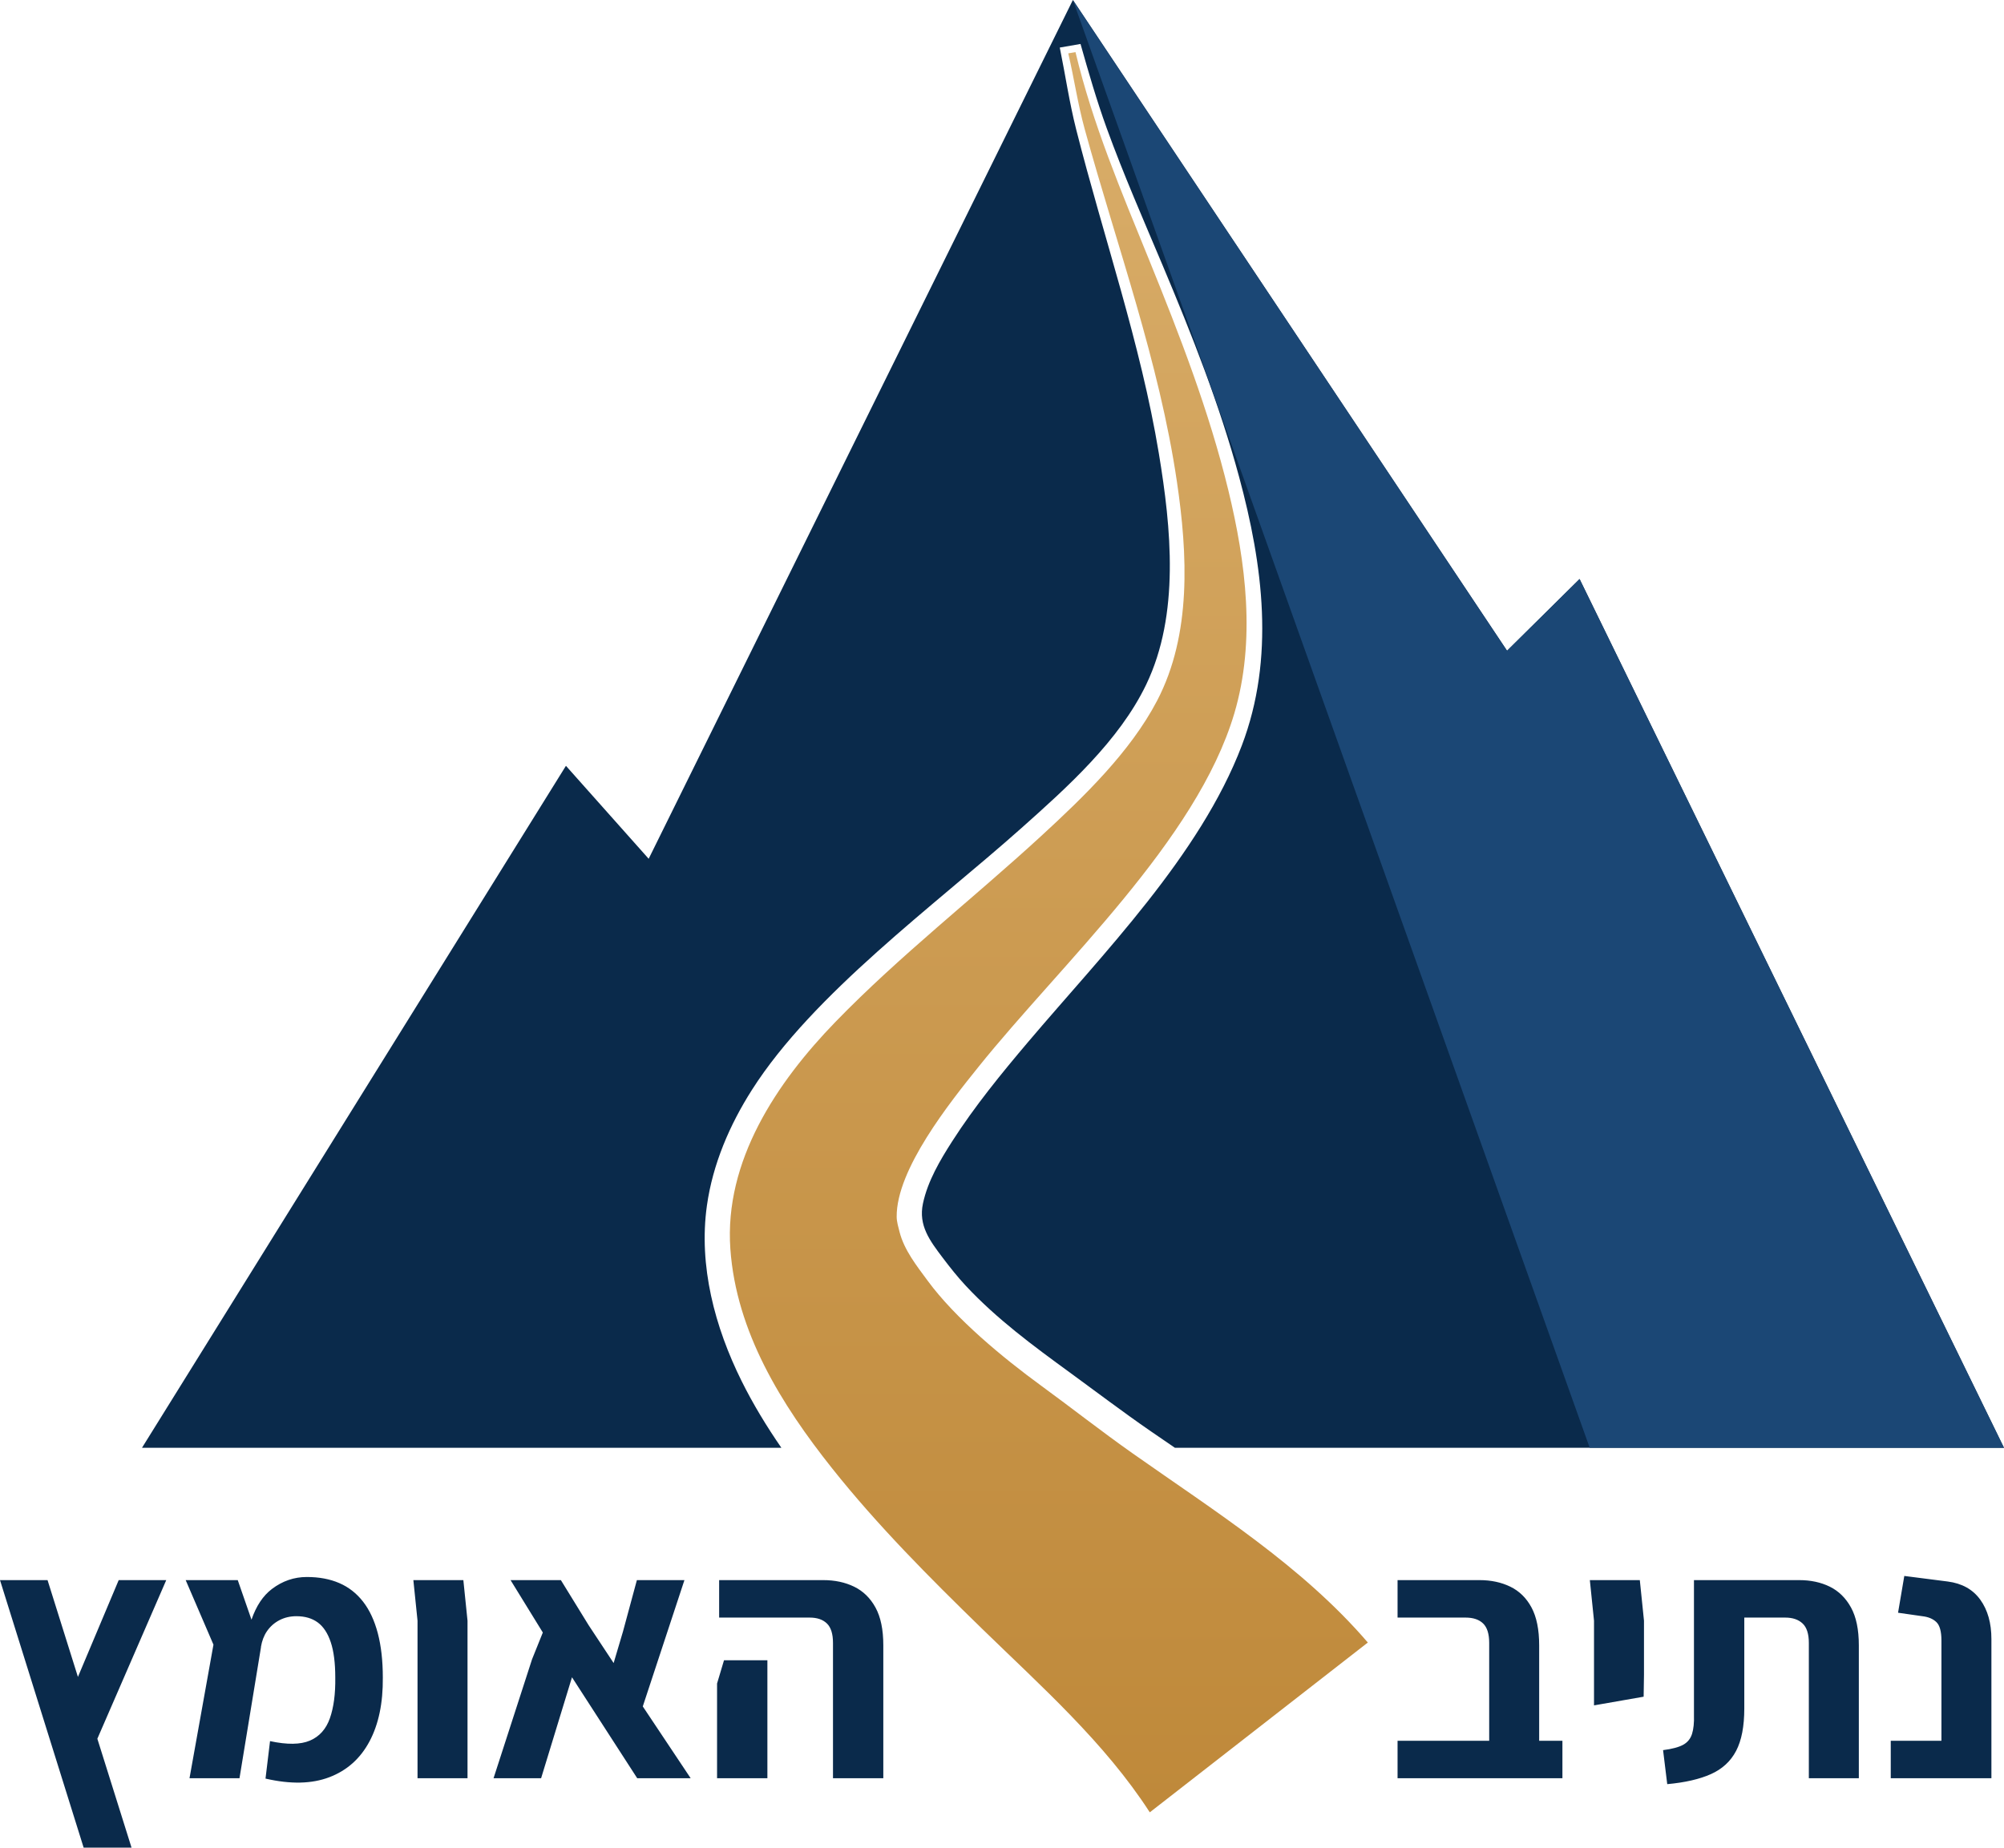
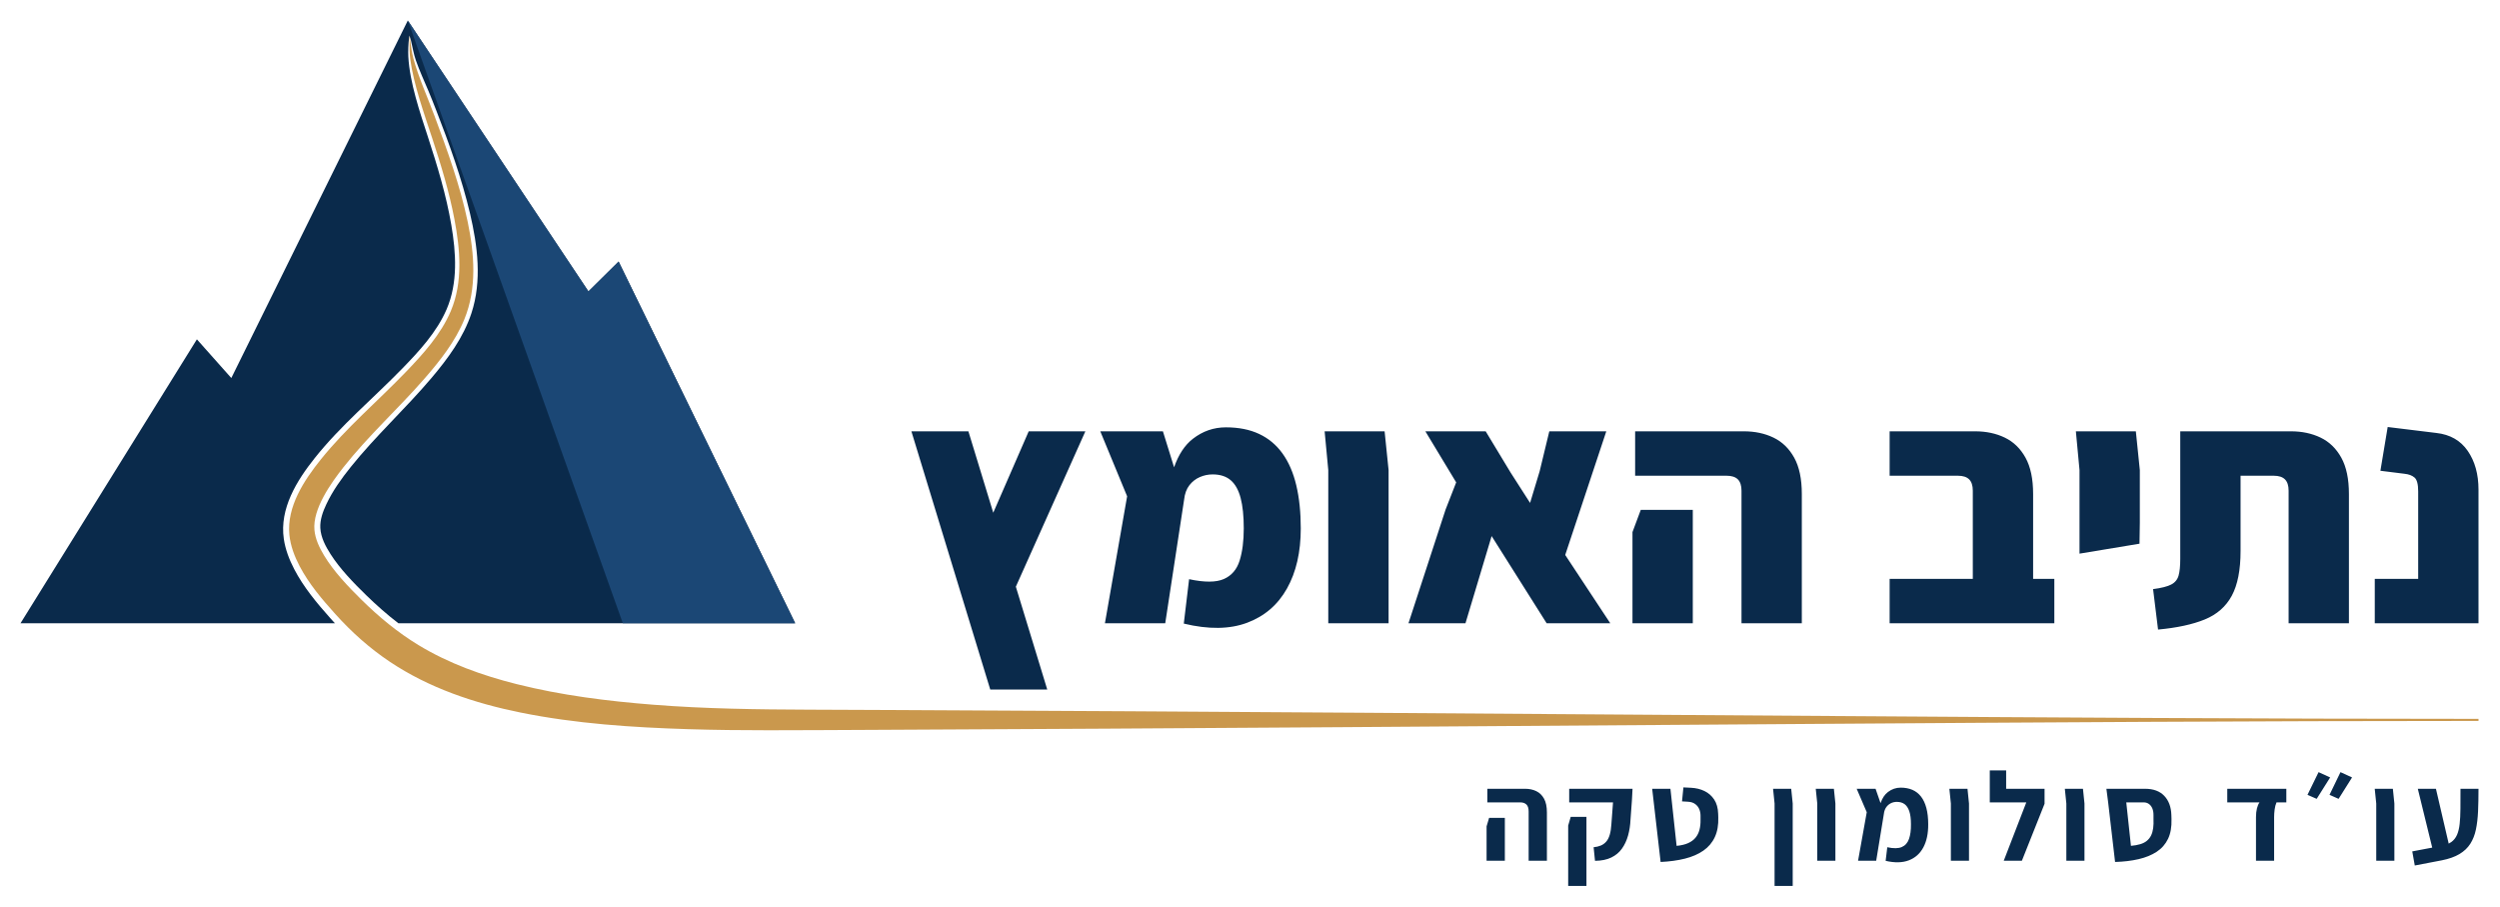
- <svg xmlns="http://www.w3.org/2000/svg" viewBox="0 0 1626.46 1499.96" role="img" aria-label="נתיב האומץ">
-   <defs>
-     <linearGradient id="nh-g-p" x1="0" y1="0" x2="0" y2="1">
-       <stop offset="0" stop-color="#D9AD69" />
-       <stop offset="1" stop-color="#BF893A" />
-     </linearGradient>
-   </defs>
-   <path fill="#0A2A4B" d="M115.23 1175.36L459.32 621.71L526.47 697.17L870.76 0L1223.13 528.29L1282 470.06L1626.46 1175.36L953.59 1175.36C946.85 1170.77 940.12 1166.17 933.41 1161.53C911.31 1146.27 889.93 1130.01 868.23 1114.19C838.61 1092.61 809.01 1070.8 783.91 1043.89C777.21 1036.7 771.15 1029.06 765.23 1021.23C754.6 1007.18 745.28 994.85 749.08 977.01C752.95 958.83 762.95 941.89 772.88 926.42C791.01 898.16 812.5 871.8 834.16 846.21C895.25 774.04 973.82 694.54 1007.81 605.37C1034.93 534.22 1025.02 458.77 1005.65 387.08C989.79 328.33 967.27 271.67 943.7 215.65C928.13 178.65 911.93 141.87 898.23 104.11C890.06 81.59 883.48 58.72 876.96 35.69L860.12 38.61C864.63 60.69 867.87 83.13 873.41 104.98C895.67 192.76 925.73 278.6 940.54 368.17C950.53 428.56 957.64 498.75 930.26 555.75C908.33 601.39 866.02 639.26 828.73 672.48C758.81 734.77 660.02 806.67 610.32 884.72C592.15 913.26 578.48 945.03 573.74 978.7C566.86 1027.62 580.19 1077.43 601.86 1121.09C611.23 1139.98 622.22 1158 634.18 1175.36Z" />
-   <path fill="#1B4775" d="M870.76 0L1223.13 528.29L1282 470.06L1626.46 1175.36L1290.22 1175.36Z" />
-   <path fill="url(#nh-g-p)" d="M933.18 1471.29C896.59 1414.65 845.19 1369.14 797.16 1322.36C754.58 1280.9 712.28 1238.5 675.27 1191.93C634.21 1140.27 597.51 1081.27 592.76 1013.88C587.72 942.41 630.43 878.69 678.13 829.52C730.46 775.58 789.8 729.49 845.03 678.69C879.33 647.14 917.34 610.52 939.1 568.85C967.26 514.94 963.82 449.58 955.21 391.16C940.77 293.11 906.47 199.85 880.29 104.6C874.74 84.39 871.76 63.7 867.02 43.32L872.88 42.3C886.79 100.76 910.12 155.55 932.66 211.05C957.46 272.1 981.37 333.96 996.92 397.97C1011.17 456.65 1019.27 520.21 1001.76 579.23C971.1 682.52 861.47 782.26 794.26 865.96C770.8 895.17 727.4 949.34 727.75 987.89C727.79 991.88 729.09 996.25 730.08 1000.1C733.88 1014.94 743.99 1027.61 752.85 1039.67C775.58 1070.58 813.79 1102.13 844.82 1124.79C869.69 1142.95 893.91 1162.02 919.08 1179.76C985.54 1226.6 1056.61 1271.11 1110.14 1333.44L933.18 1471.29Z" />
-   <path fill="#0A2A4B" d="M215.49 1443.9L219.16 1413.48Q240 1417.98 251.55 1413.05Q263.1 1408.12 267.75 1394.89Q272.39 1381.65 272.11 1361.93Q272.11 1344.18 268.45 1333.19Q264.79 1322.21 257.89 1317.14Q250.99 1312.07 240.56 1312.07Q232.96 1312.07 226.76 1315.31Q220.56 1318.55 216.62 1324.32Q213.04 1329.56 211.78 1337L211.83 1337.14L194.37 1443.62L153.8 1443.62L173.24 1335.17L150.7 1282.77L192.96 1282.77L204.11 1314.9Q209.82 1298.21 220.7 1289.96Q233.52 1280.24 249.01 1280.24Q263.94 1280.24 275.35 1285.17Q286.76 1290.1 294.65 1300.24Q302.54 1310.38 306.62 1325.87Q310.7 1341.36 310.7 1361.93Q310.99 1392.91 299.86 1413.76Q288.73 1434.6 267.32 1442.77Q245.92 1450.94 215.49 1443.9ZM1353.14 1448.41L1349.76 1420.8Q1360.75 1419.39 1366.1 1416.43Q1371.45 1413.48 1373.28 1407.56Q1375.12 1401.65 1374.83 1392.35L1374.83 1282.77L1460.19 1282.77Q1474.27 1282.77 1485.12 1288.12Q1495.96 1293.48 1502.3 1305.03Q1508.64 1316.58 1508.64 1335.73L1508.64 1443.62L1468.07 1443.62L1468.07 1333.76Q1468.07 1322.77 1463 1317.98Q1457.93 1313.19 1448.92 1313.19L1415.68 1313.19L1415.68 1387Q1415.68 1408.69 1409.06 1421.36Q1402.44 1434.04 1388.64 1440.24Q1374.83 1446.43 1353.14 1448.41ZM560.56 1443.62L517.18 1443.62L464.23 1361.65L439.16 1443.62L400.56 1443.62L431.83 1347L440.56 1325.31L414.37 1282.77L455.21 1282.77L477.75 1319.39L498.03 1350.1L505.63 1324.46L516.9 1282.77L555.49 1282.77L521.69 1385.31ZM67.89 1499.96L0 1282.77L38.59 1282.77L63.25 1361.35L96.34 1282.77L134.93 1282.77L79.01 1411.54L106.76 1499.96ZM1134.27 1443.62L1134.27 1413.2L1208.64 1413.2L1208.64 1333.76Q1208.64 1322.77 1203.71 1317.98Q1198.78 1313.19 1189.48 1313.19L1134.27 1313.19L1134.27 1282.77L1200.75 1282.77Q1214.83 1282.77 1225.82 1288.12Q1236.81 1293.48 1243 1305.03Q1249.2 1316.58 1249.2 1335.73L1249.2 1413.2L1268.07 1413.2L1268.07 1443.62ZM676.06 1443.62L676.06 1333.76Q676.06 1322.77 671.13 1317.98Q666.2 1313.19 657.18 1313.19L583.66 1313.19L583.66 1282.77L668.17 1282.77Q682.25 1282.77 693.24 1288.12Q704.23 1293.48 710.56 1305.03Q716.9 1316.58 716.9 1335.73L716.9 1443.62ZM1534.55 1443.62L1534.55 1413.2L1575.68 1413.2L1575.68 1331.79Q1575.68 1320.8 1571.59 1316.86Q1567.51 1312.91 1560.19 1312.07L1540.47 1309.25L1545.54 1279.39L1580.75 1283.9Q1598.21 1286.15 1607.23 1298.69Q1616.24 1311.22 1616.24 1330.66L1616.24 1443.62ZM338.87 1443.62L338.87 1315.73L335.49 1282.77L376.06 1282.77L379.44 1315.73L379.44 1443.62ZM1293.71 1384.46L1293.71 1315.73L1290.33 1282.77L1330.89 1282.77L1334.27 1315.73L1334.27 1359.67L1333.99 1377.42ZM581.97 1443.62L581.97 1366.72L587.61 1347.84L622.82 1347.84L622.82 1443.62Z" />
+ <svg xmlns="http://www.w3.org/2000/svg" viewBox="0 0 4874.96 1767.51" role="img" aria-label="נתיב האומץ · עו״ד סולומון טקה">
+   <path fill="#0A2A4B" d="M40 1215.36L384.09 661.71L451.24 737.17L795.53 40L1147.9 568.29L1206.77 510.06L1551.23 1215.36L777.2 1215.36C755.09 1198.42 734.17 1179.89 714.23 1160.47C689.67 1136.55 663.39 1109.51 644.86 1080.59C635.08 1065.33 625.83 1047.97 624.86 1029.51C624.02 1013.54 629.85 997.69 636.53 983.47C648.86 957.2 666.05 933.3 684.16 910.73C733.03 849.81 791.04 796.91 841.5 737.35C873.57 699.48 904.02 658.31 919.68 610.67C940.44 547.5 931.72 479.27 916.79 415.85C900.72 347.66 876 279.4 850.56 214.14C845.73 201.77 840.86 189.39 835.7 177.15C827.38 157.39 818.27 137.93 811.25 117.65C806.89 105.06 804.77 92.23 801.74 79.31C800.07 72.18 799.52 69.81 799.52 69.81C799.52 69.81 799.56 70 799.64 70.33C800.35 73.48 803.9 89.13 798.82 69.52C798.66 71.24 798.12 72.9 797.9 74.61C796.59 84.99 795.98 99.92 796.53 110.33C799.19 160.79 819.19 219.24 834.87 267.29C853.19 323.46 870.44 380.23 880.39 438.57C889.67 492.97 893.59 551.27 871.24 603.13C852.04 647.68 817.69 684.83 784.25 719.17C727.74 777.19 664.74 829.53 614.12 893.06C578.82 937.35 545.05 991.73 553.65 1050.82C556.66 1071.5 564.31 1091.29 573.9 1109.75C592.33 1145.22 618.35 1176.31 644.84 1205.99C647.66 1209.16 650.49 1212.28 653.35 1215.36Z" />
+   <path fill="#1B4775" d="M795.53 40L1147.9 568.29L1206.77 510.06L1551.23 1215.36L1214.99 1215.36Z" />
+   <path fill="#CA984D" d="M798.82 69.52C801.08 84.25 802.48 99.25 806.34 113.67C816.03 149.85 834.29 190.09 847.55 225.8C872.66 293.43 897.54 361.65 912.33 432.41C925.49 495.35 930.69 561.97 905.78 622.78C888.01 666.14 858.26 703.7 827.7 738.72C776.45 797.44 718.13 850.01 669.85 911.32C645.63 942.07 609.74 992.35 613.41 1033.37C615 1051.17 623.01 1067.89 632.12 1083C651.09 1114.47 678.99 1143.64 705.09 1169.38C738.91 1202.75 775.75 1233.25 816.41 1257.93C875.39 1293.73 940.97 1317.2 1007.66 1333.96C1095.25 1355.96 1185.42 1367.23 1275.33 1374.27C1376.37 1382.18 1477.54 1383.46 1578.83 1383.85C1635.52 1384.07 1692.21 1384.31 1748.89 1384.56C2354.11 1387.29 2959.31 1392.1 3564.52 1396.15C3987.99 1398.99 4411.48 1401.79 4834.96 1401.79L4834.96 1405.79C4403.14 1405.79 3971.32 1408.69 3539.51 1411.6C2925.97 1415.73 2312.43 1420.59 1698.88 1423.24C1632.15 1423.53 1565.43 1424 1498.71 1424C1446.76 1424 1394.81 1423.5 1342.89 1421.88C1233.39 1418.48 1123.16 1411.24 1015.59 1389.47C925.63 1371.27 837 1341.66 760.26 1290.27C720.7 1263.78 685.94 1232.64 654.1 1197.33C628.15 1168.56 602.57 1138.43 584.48 1103.97C574.48 1084.9 566.62 1064.28 564.51 1042.72C559.14 987.99 593.29 936.4 626.09 895.63C675.67 833.99 736.59 782.58 791.33 725.75C825.37 690.41 860.11 652.17 879.46 606.44C903.42 549.86 897.66 486.26 886.45 427.38C876.25 373.76 860.26 321.46 843.19 269.69C827.56 222.27 806.63 163.95 800.25 114.87C798.79 103.6 798.82 92.21 798.84 80.84C798.85 77.06 798.86 73.29 798.82 69.52Z" />
+   <path fill="#0A2A4B" d="M2309.3 1216L2319.64 1129.38Q2364.89 1139.07 2387.52 1129.05Q2410.14 1119.04 2418.22 1093.18Q2426.3 1067.32 2426.3 1030.47Q2426.3 994.27 2420.16 971Q2414.02 947.73 2400.77 936.41Q2387.52 925.1 2365.54 925.1Q2352.61 925.1 2340.65 930.27Q2328.69 935.44 2320.29 946.11Q2311.88 956.78 2309.94 974.23L2273.1 1215.36L2155.44 1215.36L2198.75 967.77L2146.39 841.06L2268.57 841.06L2290.36 911.19Q2303.31 874.03 2327.07 855.61Q2355.84 833.31 2391.4 833.31Q2428.89 833.31 2456.36 846.24Q2483.84 859.16 2501.94 884.38Q2520.04 909.59 2528.76 946.43Q2537.49 983.28 2537.49 1030.47Q2537.49 1099.64 2510.66 1147.48Q2483.84 1195.32 2432.77 1214.39Q2381.7 1233.46 2309.3 1216ZM4209.85 1227.64L4200.15 1148.77Q4224.71 1145.54 4235.7 1139.72Q4246.69 1133.9 4249.93 1122.27Q4253.16 1110.63 4253.16 1089.95L4253.16 841.06L4469.07 841.06Q4501.39 841.06 4526.93 853.35Q4552.46 865.63 4567.33 892.46Q4582.2 919.28 4582.2 963.24L4582.2 1215.36L4464.55 1215.36L4464.55 956.78Q4464.55 941.91 4457.43 934.8Q4450.32 927.69 4435.46 927.69L4370.81 927.69L4370.81 1074.43Q4370.81 1130.02 4353.68 1161.7Q4336.55 1193.38 4300.99 1207.92Q4265.44 1222.47 4209.85 1227.64ZM3141.27 1215.36L3017.15 1215.36L2909.84 1045.34L2858.78 1215.36L2747.59 1215.36L2819.99 993.62L2840.68 940.62L2780.56 841.06L2898.21 841.06L2946.69 921.22L2984.83 980.7L3003.58 918.64L3022.33 841.06L3133.51 841.06L3053.36 1082.19ZM1931.77 1344.64L1777.92 841.06L1889.11 841.06L1937.6 999.79L2006.76 841.06L2117.3 841.06L1981.67 1144.04L2042.96 1344.64ZM3686.23 1215.36L3686.23 1128.73L3848.48 1128.73L3848.48 956.78Q3848.48 941.91 3841.37 934.8Q3834.26 927.69 3819.39 927.69L3686.23 927.69L3686.23 841.06L3853.01 841.06Q3885.33 841.06 3910.87 853.35Q3936.4 865.63 3951.27 892.46Q3966.14 919.28 3966.14 963.24L3966.14 1128.73L4007.51 1128.73L4007.51 1215.36ZM3397.26 1215.36L3397.26 956.78Q3397.26 941.91 3390.15 934.8Q3383.04 927.69 3368.17 927.69L3189.76 927.69L3189.76 841.06L3401.79 841.06Q3434.11 841.06 3459.65 853.35Q3485.18 865.63 3500.05 892.46Q3514.92 919.28 3514.92 963.24L3514.92 1215.36ZM4632.62 1215.36L4632.62 1128.73L4717.31 1128.73L4717.31 958.07Q4717.31 937.38 4710.19 931.24Q4703.08 925.1 4690.16 923.81L4643.61 917.99L4657.83 832.66L4752.86 844.3Q4792.94 848.82 4813.95 879.2Q4834.96 909.59 4834.96 954.84L4834.96 1215.36ZM2591.15 1215.36L2591.15 916.7L2584.04 841.06L2701.04 841.06L2708.8 916.7L2708.8 1215.36ZM4056.64 1079.6L4056.64 1019.48L4056.64 916.7L4049.53 841.06L4166.53 841.06L4174.29 916.7L4174.29 1019.48L4173.65 1060.21ZM3184.58 1215.36L3184.58 1037.58L3200.75 994.27L3302.24 994.27L3302.24 1215.36Z" />
+   <path fill="#0A2A4B" d="M4126.02 1680.83L4112.5 1564.64L4109.07 1538.11L4184.48 1538.11Q4208.8 1538.11 4221.94 1551.87Q4235.08 1565.62 4235.82 1589.21L4236.07 1597.31Q4236.8 1620.16 4229.31 1635.76Q4221.82 1651.35 4207.2 1660.93Q4192.59 1670.52 4171.95 1675.31Q4151.32 1680.1 4126.02 1680.83ZM3678.44 1678.62L3681.64 1652.09Q3699.81 1656.02 3709.89 1651.72Q3719.96 1647.42 3724.01 1635.88Q3728.06 1624.33 3727.82 1607.14Q3727.82 1591.66 3724.62 1582.08Q3721.43 1572.5 3715.41 1568.08Q3709.39 1563.66 3700.31 1563.66Q3693.67 1563.66 3688.27 1566.48Q3682.86 1569.31 3679.43 1574.34Q3676.31 1578.91 3675.21 1585.4L3675.25 1585.52L3660.02 1678.38L3624.65 1678.38L3641.59 1583.8L3621.94 1538.11L3658.79 1538.11L3668.52 1566.13Q3673.49 1551.57 3682.99 1544.37Q3694.16 1535.9 3707.67 1535.9Q3720.69 1535.9 3730.64 1540.2Q3740.59 1544.5 3747.47 1553.34Q3754.35 1562.18 3757.91 1575.69Q3761.47 1589.21 3761.47 1607.14Q3761.72 1634.16 3752.01 1652.34Q3742.31 1670.52 3723.64 1677.64Q3704.97 1684.76 3678.44 1678.62ZM3239.47 1680.83L3223.01 1538.11L3258.63 1538.11L3270.66 1649.39Q3283.93 1648.16 3293.02 1644.11Q3302.11 1640.05 3307.51 1633.54Q3312.92 1627.04 3315.25 1618.19Q3317.58 1609.35 3317.34 1598.29L3317.34 1590.68Q3317.34 1583.8 3314.88 1577.91Q3312.43 1572.01 3307.02 1567.96Q3301.62 1563.9 3293.26 1563.41L3281.23 1562.68L3283.93 1535.41L3298.91 1536.15Q3313.41 1536.88 3325.08 1542.53Q3336.74 1548.18 3343.99 1559.11Q3351.24 1570.04 3351.73 1586.99L3351.97 1593.87Q3352.71 1616.23 3345.22 1632.32Q3337.73 1648.41 3322.86 1658.72Q3308 1669.04 3286.88 1674.32Q3265.75 1679.6 3239.47 1680.83ZM4710.66 1687.71L4705.75 1660.2L4744.69 1652.81L4716.56 1538.11L4751.93 1538.11L4776.82 1645Q4779.67 1643.61 4782.02 1641.9Q4789.27 1636.62 4793.08 1627.89Q4796.88 1619.17 4798.23 1606.52Q4799.59 1593.87 4799.71 1576.92Q4799.83 1559.97 4799.83 1538.11L4834.96 1538.11Q4834.96 1562.18 4834.1 1581.96Q4833.24 1601.73 4829.92 1617.58Q4826.61 1633.42 4818.99 1645.34Q4811.38 1657.25 4797.87 1665.36Q4784.35 1673.46 4763.23 1677.64ZM3908.86 1678.38L3952.83 1564.64L3881.59 1564.64L3881.59 1538.11L3881.59 1502.25L3913.53 1502.25L3913.53 1538.11L3988.45 1538.11L3988.45 1567.34L3944.24 1678.38ZM3111.48 1678.62L3108.78 1652.09Q3116.64 1651.35 3122.78 1648.78Q3128.93 1646.2 3133.35 1641.16Q3137.77 1636.12 3140.22 1627.77Q3142.68 1619.42 3143.42 1607.38L3146.61 1564.64L3061.13 1564.64L3061.13 1538.11L3184.69 1538.11L3183.46 1560.96L3180.76 1598.05Q3180.02 1614.75 3175.97 1629.25Q3171.91 1643.74 3164.05 1654.79Q3156.19 1665.85 3143.3 1672.11Q3130.4 1678.38 3111.48 1678.62ZM4400.9 1678.38L4400.9 1593.38Q4400.9 1583.8 4402.74 1576.43Q4404.58 1569.06 4407.77 1564.64L4344.89 1564.64L4344.89 1538.11L4460.1 1538.11L4460.1 1564.64L4440.94 1564.64Q4438.24 1570.78 4437.25 1578.77Q4436.27 1586.75 4436.27 1593.38L4436.27 1678.38ZM2982.03 1678.38L2982.03 1582.57Q2982.03 1572.99 2977.73 1568.82Q2973.43 1564.64 2965.57 1564.64L2901.45 1564.64L2901.45 1538.11L2975.15 1538.11Q2987.43 1538.11 2997.01 1542.78Q3006.59 1547.44 3012.12 1557.52Q3017.65 1567.59 3017.65 1584.29L3017.65 1678.38ZM3461.78 1727.51L3461.78 1566.85L3458.83 1538.11L3494.21 1538.11L3497.15 1566.85L3497.15 1727.51ZM3805.69 1678.38L3805.69 1566.85L3802.74 1538.11L3838.11 1538.11L3841.06 1566.85L3841.06 1678.38ZM4030.95 1678.38L4030.95 1566.85L4028 1538.11L4063.37 1538.11L4066.32 1566.85L4066.32 1678.38ZM4635.49 1678.38L4635.49 1566.85L4632.54 1538.11L4667.92 1538.11L4670.87 1566.85L4670.87 1678.38ZM3545.05 1678.38L3545.05 1566.85L3542.11 1538.11L3577.48 1538.11L3580.43 1566.85L3580.43 1678.38ZM3059.16 1727.51L3059.16 1609.84L3064.07 1592.89L3094.78 1592.89L3094.78 1727.51ZM4147.85 1564.64L4156.97 1649.39Q4167.53 1648.41 4175.27 1646.07Q4183.01 1643.74 4188.16 1639.44Q4193.32 1635.14 4196.27 1629.12Q4199.22 1623.1 4200.32 1615Q4201.43 1606.89 4200.94 1596.57L4200.94 1589.21Q4200.94 1581.59 4198.6 1576.19Q4196.27 1570.78 4191.97 1567.71Q4187.67 1564.64 4181.78 1564.64L4147.85 1564.64ZM2899.98 1678.38L2899.98 1611.31L2904.89 1594.86L2935.6 1594.86L2935.6 1678.38ZM4519.3 1557.76L4501.37 1549.9L4522.98 1505.68L4545.58 1516ZM4562.04 1557.76L4544.36 1549.9L4565.73 1505.68L4588.33 1516Z" />
</svg>
